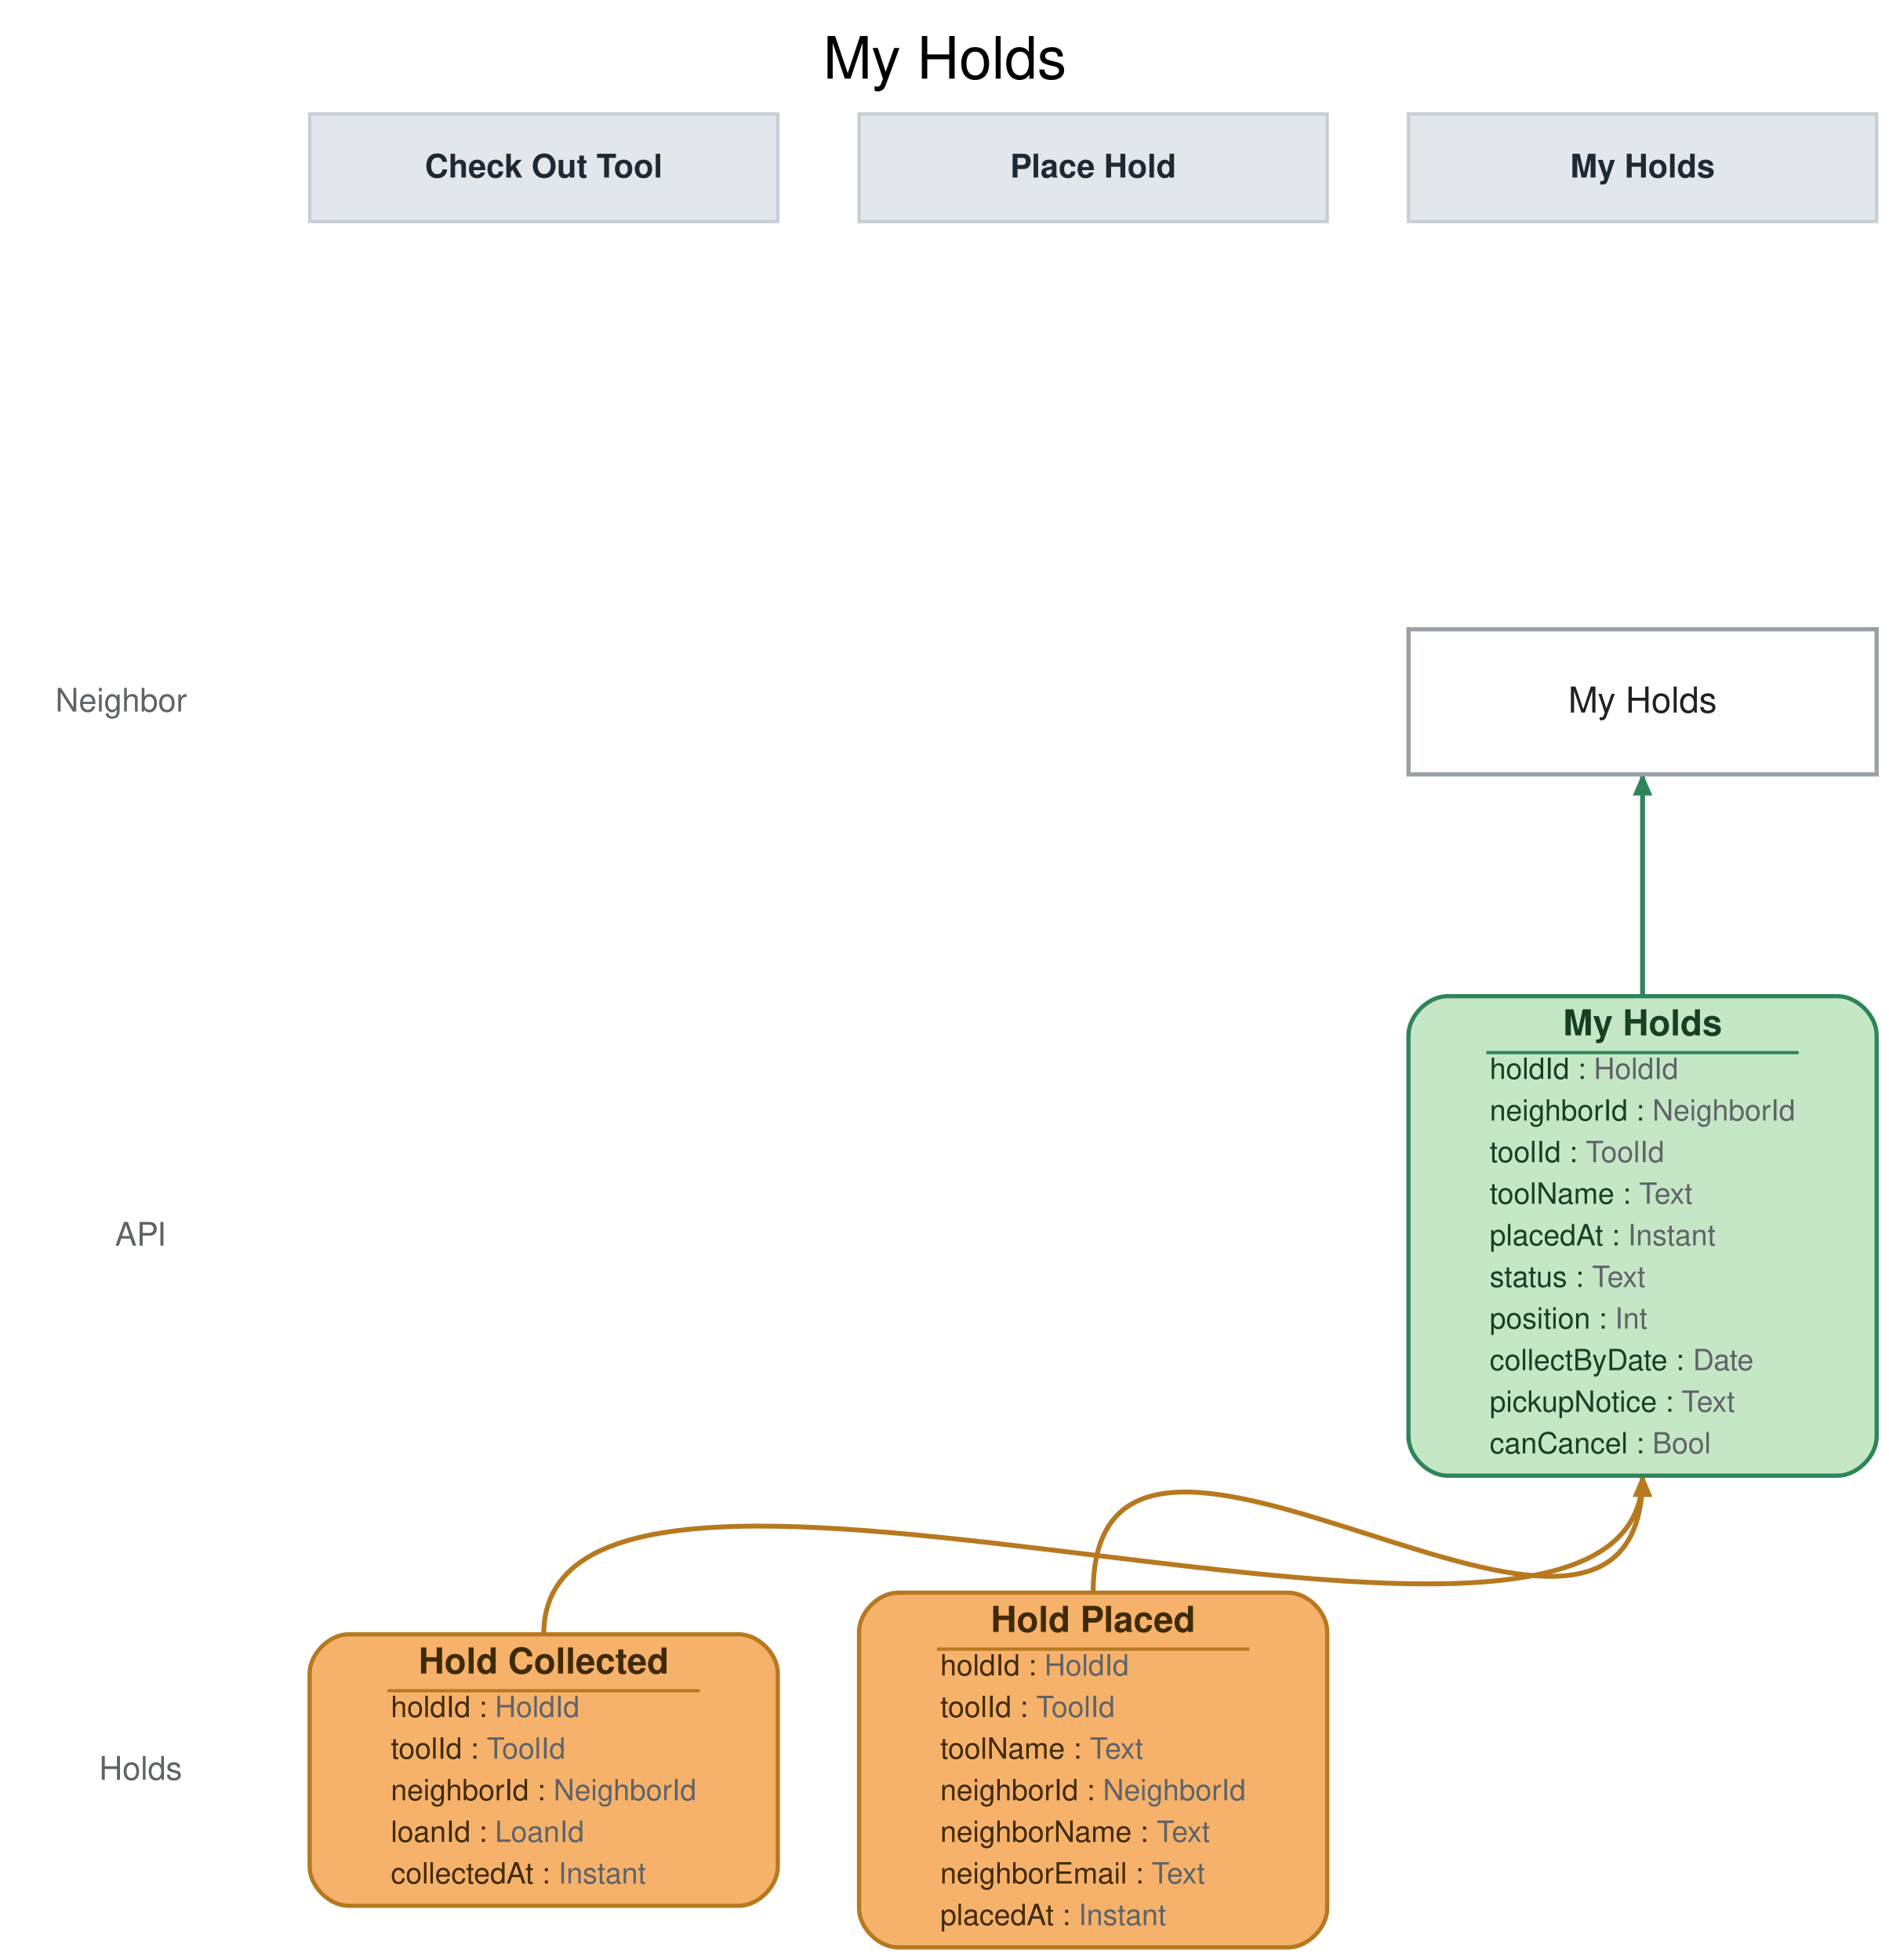
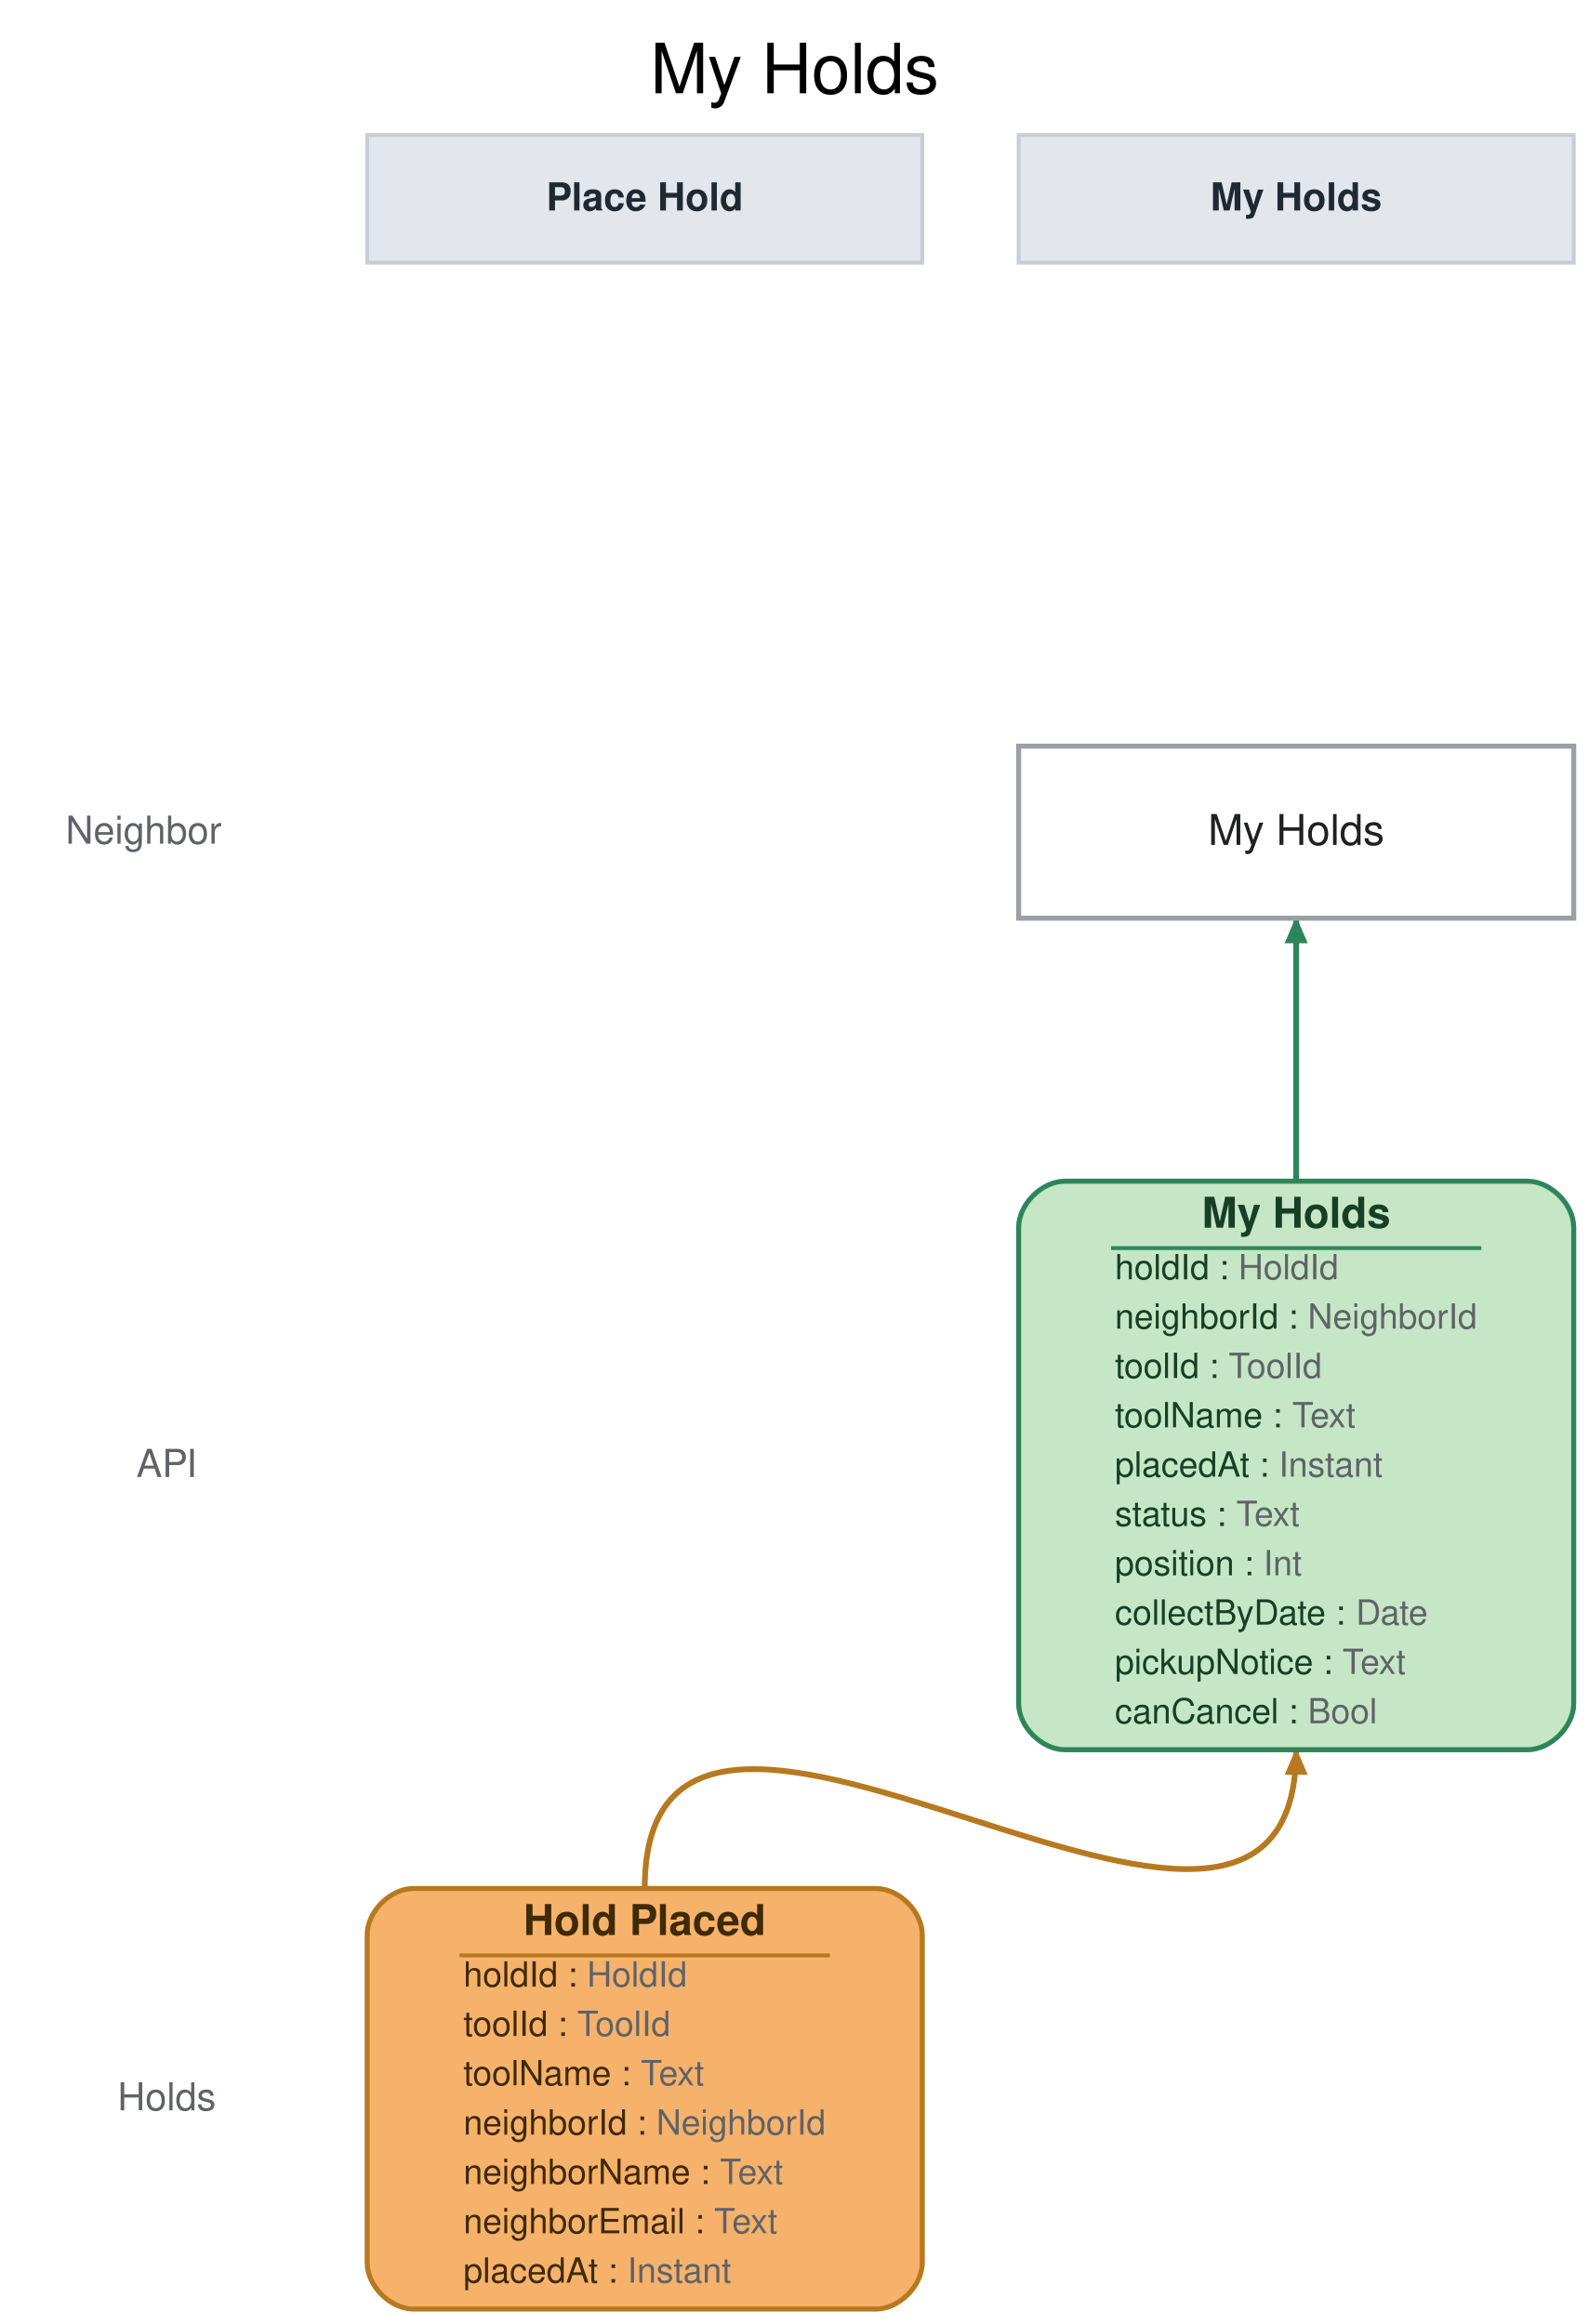
- <svg xmlns="http://www.w3.org/2000/svg" width="581pt" height="603pt" viewBox="0.00 0.00 581.00 603.00">
+ <svg xmlns="http://www.w3.org/2000/svg" width="412pt" height="603pt" viewBox="0.00 0.00 412.00 603.00">
  <defs>
    <marker id="em-arrow-2F855A" markerWidth="9" markerHeight="9" refX="6.5" refY="3" orient="auto" markerUnits="userSpaceOnUse">
      <path d="M0,0 L7,3 L0,6 Z" fill="#2F855A" />
    </marker>
    <marker id="em-arrow-B7791F" markerWidth="9" markerHeight="9" refX="6.5" refY="3" orient="auto" markerUnits="userSpaceOnUse">
      <path d="M0,0 L7,3 L0,6 Z" fill="#B7791F" />
    </marker>
  </defs>
  <style>.em-slice-dim{opacity:.15;transition:opacity .15s ease}</style>
  <g id="graph0" class="graph" transform="scale(1 1) rotate(0) translate(4 599.12)">
-     <polygon fill="white" stroke="none" points="-4,4 -4,-599.12 577.25,-599.12 577.25,4 -4,4" />
-     <text xml:space="preserve" text-anchor="middle" x="286.63" y="-574.92" font-family="Helvetica,sans-Serif" font-size="18.00">My Holds</text>
+     <polygon fill="white" stroke="none" points="-4,4 -4,-599.12 408.25,-599.12 408.25,4 -4,4" />
+     <text xml:space="preserve" text-anchor="middle" x="202.13" y="-574.92" font-family="Helvetica,sans-Serif" font-size="18.00">My Holds</text>
    <g class="em-edges">
-       <path fill="none" stroke="#2F855A" stroke-width="1.5" d="M501.25,-292.64 L501.25,-360.88" marker-end="url(#em-arrow-2F855A)" />
-       <path fill="none" stroke="#B7791F" stroke-width="1.5" d="M332.25,-109.12 C332.25,-199.12 501.25,-55.12 501.25,-145.12" marker-end="url(#em-arrow-B7791F)" />
-       <path fill="none" stroke="#B7791F" stroke-width="1.5" d="M163.25,-96.32 C163.25,-186.32 501.25,-55.12 501.25,-145.12" marker-end="url(#em-arrow-B7791F)" />
+       <path fill="none" stroke="#2F855A" stroke-width="1.5" d="M332.25,-292.64 L332.25,-360.88" marker-end="url(#em-arrow-2F855A)" />
+       <path fill="none" stroke="#B7791F" stroke-width="1.5" d="M163.25,-109.12 C163.25,-199.12 332.25,-55.12 332.25,-145.12" marker-end="url(#em-arrow-B7791F)" />
    </g>
    <g id="node1" class="node">
</g>
    <g id="node2" class="node">
      <text xml:space="preserve" text-anchor="middle" x="33.25" y="-380.2" font-family="Helvetica,sans-Serif" font-size="10.00" fill="#5f6368">Neighbor</text>
    </g>
    <g id="node5" class="node">
      <polygon fill="#e3e7eb" stroke="#c7cdd4" points="235.25,-564.08 91.25,-564.08 91.25,-530.96 235.25,-530.96 235.25,-564.08" />
-       <text xml:space="preserve" text-anchor="middle" x="163.25" y="-544.52" font-family="Helvetica,sans-Serif" font-weight="bold" font-size="10.00" fill="#1f2933">Check Out Tool</text>
+       <text xml:space="preserve" text-anchor="middle" x="163.25" y="-544.52" font-family="Helvetica,sans-Serif" font-weight="bold" font-size="10.00" fill="#1f2933">Place Hold</text>
    </g>
    <g id="node3" class="node">
      <text xml:space="preserve" text-anchor="middle" x="39.25" y="-215.88" font-family="Helvetica,sans-Serif" font-size="10.00" fill="#5f6368">API</text>
    </g>
    <g id="node4" class="node">
      <text xml:space="preserve" text-anchor="middle" x="39.25" y="-51.56" font-family="Helvetica,sans-Serif" font-size="10.00" fill="#5f6368">Holds</text>
    </g>
-     <g data-slice="0" id="node14" class="node">
-       <path fill="#f6b26b" stroke="#b7791f" stroke-width="1.3" d="M223.25,-96.32C223.25,-96.32 103.25,-96.32 103.25,-96.32 97.25,-96.32 91.25,-90.32 91.25,-84.32 91.25,-84.32 91.25,-24.8 91.25,-24.8 91.25,-18.8 97.25,-12.8 103.25,-12.8 103.25,-12.8 223.25,-12.8 223.25,-12.8 229.25,-12.8 235.25,-18.8 235.25,-24.8 235.25,-24.8 235.25,-84.32 235.25,-84.32 235.25,-90.32 229.25,-96.32 223.25,-96.32" />
-       <polygon fill="#b7791f" stroke="#b7791f" points="115.22,-78.96 115.22,-78.96 211.28,-78.96 211.28,-78.96 115.22,-78.96" />
-       <text xml:space="preserve" text-anchor="start" x="124.75" y="-84.26" font-family="Helvetica,sans-Serif" font-weight="bold" font-size="11.00" fill="#3f2a06">Hold Collected</text>
-       <text xml:space="preserve" text-anchor="start" x="116.22" y="-70.86" font-family="Helvetica,sans-Serif" font-size="9.00" fill="#3f2a06">holdId : </text>
-       <text xml:space="preserve" text-anchor="start" x="148.24" y="-70.86" font-family="Helvetica,sans-Serif" font-size="9.00" fill="#5f6368">HoldId</text>
-       <text xml:space="preserve" text-anchor="start" x="116.22" y="-58.06" font-family="Helvetica,sans-Serif" font-size="9.00" fill="#3f2a06">toolId : </text>
-       <text xml:space="preserve" text-anchor="start" x="145.74" y="-58.06" font-family="Helvetica,sans-Serif" font-size="9.00" fill="#5f6368">ToolId</text>
+     <g data-slice="0" id="node11" class="node">
+       <path fill="#f6b26b" stroke="#b7791f" stroke-width="1.3" d="M223.25,-109.12C223.25,-109.12 103.25,-109.12 103.25,-109.12 97.25,-109.12 91.25,-103.12 91.25,-97.12 91.25,-97.12 91.25,-12 91.25,-12 91.25,-6 97.25,0 103.25,0 103.25,0 223.25,0 223.25,0 229.25,0 235.25,-6 235.25,-12 235.25,-12 235.25,-97.12 235.25,-97.12 235.25,-103.12 229.25,-109.12 223.25,-109.12" />
+       <polygon fill="#b7791f" stroke="#b7791f" points="115.22,-91.76 115.22,-91.76 211.28,-91.76 211.28,-91.76 115.22,-91.76" />
+       <text xml:space="preserve" text-anchor="start" x="131.77" y="-97.06" font-family="Helvetica,sans-Serif" font-weight="bold" font-size="11.00" fill="#3f2a06">Hold Placed</text>
+       <text xml:space="preserve" text-anchor="start" x="116.22" y="-83.66" font-family="Helvetica,sans-Serif" font-size="9.00" fill="#3f2a06">holdId : </text>
+       <text xml:space="preserve" text-anchor="start" x="148.24" y="-83.66" font-family="Helvetica,sans-Serif" font-size="9.00" fill="#5f6368">HoldId</text>
+       <text xml:space="preserve" text-anchor="start" x="116.22" y="-70.86" font-family="Helvetica,sans-Serif" font-size="9.00" fill="#3f2a06">toolId : </text>
+       <text xml:space="preserve" text-anchor="start" x="145.74" y="-70.86" font-family="Helvetica,sans-Serif" font-size="9.00" fill="#5f6368">ToolId</text>
+       <text xml:space="preserve" text-anchor="start" x="116.22" y="-58.06" font-family="Helvetica,sans-Serif" font-size="9.00" fill="#3f2a06">toolName : </text>
+       <text xml:space="preserve" text-anchor="start" x="162.24" y="-58.06" font-family="Helvetica,sans-Serif" font-size="9.00" fill="#5f6368">Text</text>
      <text xml:space="preserve" text-anchor="start" x="116.22" y="-45.26" font-family="Helvetica,sans-Serif" font-size="9.00" fill="#3f2a06">neighborId : </text>
      <text xml:space="preserve" text-anchor="start" x="166.25" y="-45.26" font-family="Helvetica,sans-Serif" font-size="9.00" fill="#5f6368">NeighborId</text>
-       <text xml:space="preserve" text-anchor="start" x="116.22" y="-32.46" font-family="Helvetica,sans-Serif" font-size="9.00" fill="#3f2a06">loanId : </text>
-       <text xml:space="preserve" text-anchor="start" x="148.24" y="-32.46" font-family="Helvetica,sans-Serif" font-size="9.00" fill="#5f6368">LoanId</text>
-       <text xml:space="preserve" text-anchor="start" x="116.22" y="-19.66" font-family="Helvetica,sans-Serif" font-size="9.00" fill="#3f2a06">collectedAt : </text>
-       <text xml:space="preserve" text-anchor="start" x="167.74" y="-19.66" font-family="Helvetica,sans-Serif" font-size="9.00" fill="#5f6368">Instant</text>
+       <text xml:space="preserve" text-anchor="start" x="116.22" y="-32.46" font-family="Helvetica,sans-Serif" font-size="9.00" fill="#3f2a06">neighborName : </text>
+       <text xml:space="preserve" text-anchor="start" x="182.76" y="-32.46" font-family="Helvetica,sans-Serif" font-size="9.00" fill="#5f6368">Text</text>
+       <text xml:space="preserve" text-anchor="start" x="116.22" y="-19.66" font-family="Helvetica,sans-Serif" font-size="9.00" fill="#3f2a06">neighborEmail : </text>
+       <text xml:space="preserve" text-anchor="start" x="181.25" y="-19.66" font-family="Helvetica,sans-Serif" font-size="9.00" fill="#5f6368">Text</text>
+       <text xml:space="preserve" text-anchor="start" x="116.22" y="-6.86" font-family="Helvetica,sans-Serif" font-size="9.00" fill="#3f2a06">placedAt : </text>
+       <text xml:space="preserve" text-anchor="start" x="158.74" y="-6.86" font-family="Helvetica,sans-Serif" font-size="9.00" fill="#5f6368">Instant</text>
    </g>
    <g id="node6" class="node">
      <polygon fill="#e3e7eb" stroke="#c7cdd4" points="404.25,-564.08 260.25,-564.08 260.25,-530.96 404.25,-530.96 404.25,-564.08" />
-       <text xml:space="preserve" text-anchor="middle" x="332.25" y="-544.52" font-family="Helvetica,sans-Serif" font-weight="bold" font-size="10.00" fill="#1f2933">Place Hold</text>
+       <text xml:space="preserve" text-anchor="middle" x="332.25" y="-544.52" font-family="Helvetica,sans-Serif" font-weight="bold" font-size="10.00" fill="#1f2933">My Holds</text>
    </g>
-     <g id="node7" class="node">
-       <polygon fill="#e3e7eb" stroke="#c7cdd4" points="573.25,-564.08 429.25,-564.08 429.25,-530.96 573.25,-530.96 573.25,-564.08" />
-       <text xml:space="preserve" text-anchor="middle" x="501.25" y="-544.52" font-family="Helvetica,sans-Serif" font-weight="bold" font-size="10.00" fill="#1f2933">My Holds</text>
+     <g data-slice="1" id="node8" class="node">
+       <polygon fill="#ffffff" stroke="#9aa0a6" stroke-width="1.3" points="404.25,-405.52 260.25,-405.52 260.25,-360.88 404.25,-360.88 404.25,-405.52" />
+       <text xml:space="preserve" text-anchor="middle" x="332.25" y="-379.9" font-family="Helvetica,sans-Serif" font-size="11.00" fill="#202124">My Holds</text>
    </g>
-     <g data-slice="2" id="node10" class="node">
-       <polygon fill="#ffffff" stroke="#9aa0a6" stroke-width="1.3" points="573.25,-405.52 429.25,-405.52 429.25,-360.88 573.25,-360.88 573.25,-405.52" />
-       <text xml:space="preserve" text-anchor="middle" x="501.25" y="-379.9" font-family="Helvetica,sans-Serif" font-size="11.00" fill="#202124">My Holds</text>
-     </g>
-     <g data-slice="2" id="node13" class="node">
-       <path fill="#c6e7c6" stroke="#2f855a" stroke-width="1.3" d="M561.25,-292.64C561.25,-292.64 441.25,-292.64 441.25,-292.64 435.25,-292.64 429.25,-286.64 429.25,-280.64 429.25,-280.64 429.25,-157.12 429.25,-157.12 429.25,-151.12 435.25,-145.12 441.25,-145.12 441.25,-145.12 561.25,-145.12 561.25,-145.12 567.25,-145.12 573.25,-151.12 573.25,-157.12 573.25,-157.12 573.25,-280.64 573.25,-280.64 573.25,-286.64 567.25,-292.64 561.25,-292.64" />
-       <polygon fill="#2f855a" stroke="#2f855a" points="453.22,-275.28 453.22,-275.28 549.28,-275.28 549.28,-275.28 453.22,-275.28" />
-       <text xml:space="preserve" text-anchor="start" x="476.8" y="-280.58" font-family="Helvetica,sans-Serif" font-weight="bold" font-size="11.00" fill="#173f25">My Holds</text>
-       <text xml:space="preserve" text-anchor="start" x="454.22" y="-267.18" font-family="Helvetica,sans-Serif" font-size="9.00" fill="#173f25">holdId : </text>
-       <text xml:space="preserve" text-anchor="start" x="486.24" y="-267.18" font-family="Helvetica,sans-Serif" font-size="9.00" fill="#5f6368">HoldId</text>
-       <text xml:space="preserve" text-anchor="start" x="454.22" y="-254.38" font-family="Helvetica,sans-Serif" font-size="9.00" fill="#173f25">neighborId : </text>
-       <text xml:space="preserve" text-anchor="start" x="504.25" y="-254.38" font-family="Helvetica,sans-Serif" font-size="9.00" fill="#5f6368">NeighborId</text>
-       <text xml:space="preserve" text-anchor="start" x="454.22" y="-241.58" font-family="Helvetica,sans-Serif" font-size="9.00" fill="#173f25">toolId : </text>
-       <text xml:space="preserve" text-anchor="start" x="483.74" y="-241.58" font-family="Helvetica,sans-Serif" font-size="9.00" fill="#5f6368">ToolId</text>
-       <text xml:space="preserve" text-anchor="start" x="454.22" y="-228.78" font-family="Helvetica,sans-Serif" font-size="9.00" fill="#173f25">toolName : </text>
-       <text xml:space="preserve" text-anchor="start" x="500.24" y="-228.78" font-family="Helvetica,sans-Serif" font-size="9.00" fill="#5f6368">Text</text>
-       <text xml:space="preserve" text-anchor="start" x="454.22" y="-215.98" font-family="Helvetica,sans-Serif" font-size="9.00" fill="#173f25">placedAt : </text>
-       <text xml:space="preserve" text-anchor="start" x="496.74" y="-215.98" font-family="Helvetica,sans-Serif" font-size="9.00" fill="#5f6368">Instant</text>
-       <text xml:space="preserve" text-anchor="start" x="454.22" y="-203.18" font-family="Helvetica,sans-Serif" font-size="9.00" fill="#173f25">status : </text>
-       <text xml:space="preserve" text-anchor="start" x="485.73" y="-203.18" font-family="Helvetica,sans-Serif" font-size="9.00" fill="#5f6368">Text</text>
-       <text xml:space="preserve" text-anchor="start" x="454.22" y="-190.38" font-family="Helvetica,sans-Serif" font-size="9.00" fill="#173f25">position : </text>
-       <text xml:space="preserve" text-anchor="start" x="492.74" y="-190.38" font-family="Helvetica,sans-Serif" font-size="9.00" fill="#5f6368">Int</text>
-       <text xml:space="preserve" text-anchor="start" x="454.22" y="-177.58" font-family="Helvetica,sans-Serif" font-size="9.00" fill="#173f25">collectByDate : </text>
-       <text xml:space="preserve" text-anchor="start" x="516.74" y="-177.58" font-family="Helvetica,sans-Serif" font-size="9.00" fill="#5f6368">Date</text>
-       <text xml:space="preserve" text-anchor="start" x="454.22" y="-164.78" font-family="Helvetica,sans-Serif" font-size="9.00" fill="#173f25">pickupNotice : </text>
-       <text xml:space="preserve" text-anchor="start" x="513.25" y="-164.78" font-family="Helvetica,sans-Serif" font-size="9.00" fill="#5f6368">Text</text>
-       <text xml:space="preserve" text-anchor="start" x="454.22" y="-151.98" font-family="Helvetica,sans-Serif" font-size="9.00" fill="#173f25">canCancel : </text>
-       <text xml:space="preserve" text-anchor="start" x="504.25" y="-151.98" font-family="Helvetica,sans-Serif" font-size="9.00" fill="#5f6368">Bool</text>
-     </g>
-     <g data-slice="1" id="node15" class="node">
-       <path fill="#f6b26b" stroke="#b7791f" stroke-width="1.3" d="M392.25,-109.12C392.25,-109.12 272.25,-109.12 272.25,-109.12 266.25,-109.12 260.25,-103.12 260.25,-97.12 260.25,-97.12 260.25,-12 260.25,-12 260.25,-6 266.25,0 272.25,0 272.25,0 392.25,0 392.25,0 398.25,0 404.25,-6 404.25,-12 404.25,-12 404.25,-97.12 404.25,-97.12 404.25,-103.12 398.25,-109.12 392.25,-109.12" />
-       <polygon fill="#b7791f" stroke="#b7791f" points="284.22,-91.76 284.22,-91.76 380.28,-91.76 380.28,-91.76 284.22,-91.76" />
-       <text xml:space="preserve" text-anchor="start" x="300.77" y="-97.06" font-family="Helvetica,sans-Serif" font-weight="bold" font-size="11.00" fill="#3f2a06">Hold Placed</text>
-       <text xml:space="preserve" text-anchor="start" x="285.22" y="-83.66" font-family="Helvetica,sans-Serif" font-size="9.00" fill="#3f2a06">holdId : </text>
-       <text xml:space="preserve" text-anchor="start" x="317.24" y="-83.66" font-family="Helvetica,sans-Serif" font-size="9.00" fill="#5f6368">HoldId</text>
-       <text xml:space="preserve" text-anchor="start" x="285.22" y="-70.86" font-family="Helvetica,sans-Serif" font-size="9.00" fill="#3f2a06">toolId : </text>
-       <text xml:space="preserve" text-anchor="start" x="314.74" y="-70.86" font-family="Helvetica,sans-Serif" font-size="9.00" fill="#5f6368">ToolId</text>
-       <text xml:space="preserve" text-anchor="start" x="285.22" y="-58.06" font-family="Helvetica,sans-Serif" font-size="9.00" fill="#3f2a06">toolName : </text>
-       <text xml:space="preserve" text-anchor="start" x="331.24" y="-58.06" font-family="Helvetica,sans-Serif" font-size="9.00" fill="#5f6368">Text</text>
-       <text xml:space="preserve" text-anchor="start" x="285.22" y="-45.26" font-family="Helvetica,sans-Serif" font-size="9.00" fill="#3f2a06">neighborId : </text>
-       <text xml:space="preserve" text-anchor="start" x="335.25" y="-45.26" font-family="Helvetica,sans-Serif" font-size="9.00" fill="#5f6368">NeighborId</text>
-       <text xml:space="preserve" text-anchor="start" x="285.22" y="-32.46" font-family="Helvetica,sans-Serif" font-size="9.00" fill="#3f2a06">neighborName : </text>
-       <text xml:space="preserve" text-anchor="start" x="351.76" y="-32.46" font-family="Helvetica,sans-Serif" font-size="9.00" fill="#5f6368">Text</text>
-       <text xml:space="preserve" text-anchor="start" x="285.22" y="-19.66" font-family="Helvetica,sans-Serif" font-size="9.00" fill="#3f2a06">neighborEmail : </text>
-       <text xml:space="preserve" text-anchor="start" x="350.25" y="-19.66" font-family="Helvetica,sans-Serif" font-size="9.00" fill="#5f6368">Text</text>
-       <text xml:space="preserve" text-anchor="start" x="285.22" y="-6.86" font-family="Helvetica,sans-Serif" font-size="9.00" fill="#3f2a06">placedAt : </text>
-       <text xml:space="preserve" text-anchor="start" x="327.74" y="-6.86" font-family="Helvetica,sans-Serif" font-size="9.00" fill="#5f6368">Instant</text>
+     <g data-slice="1" id="node10" class="node">
+       <path fill="#c6e7c6" stroke="#2f855a" stroke-width="1.3" d="M392.25,-292.64C392.25,-292.64 272.25,-292.64 272.25,-292.64 266.25,-292.64 260.25,-286.64 260.25,-280.64 260.25,-280.64 260.25,-157.12 260.25,-157.12 260.25,-151.12 266.25,-145.12 272.25,-145.12 272.25,-145.12 392.25,-145.12 392.25,-145.12 398.25,-145.12 404.25,-151.12 404.25,-157.12 404.25,-157.12 404.25,-280.64 404.25,-280.64 404.25,-286.64 398.25,-292.64 392.25,-292.64" />
+       <polygon fill="#2f855a" stroke="#2f855a" points="284.22,-275.28 284.22,-275.28 380.28,-275.28 380.28,-275.28 284.22,-275.28" />
+       <text xml:space="preserve" text-anchor="start" x="307.8" y="-280.58" font-family="Helvetica,sans-Serif" font-weight="bold" font-size="11.00" fill="#173f25">My Holds</text>
+       <text xml:space="preserve" text-anchor="start" x="285.22" y="-267.18" font-family="Helvetica,sans-Serif" font-size="9.00" fill="#173f25">holdId : </text>
+       <text xml:space="preserve" text-anchor="start" x="317.24" y="-267.18" font-family="Helvetica,sans-Serif" font-size="9.00" fill="#5f6368">HoldId</text>
+       <text xml:space="preserve" text-anchor="start" x="285.22" y="-254.38" font-family="Helvetica,sans-Serif" font-size="9.00" fill="#173f25">neighborId : </text>
+       <text xml:space="preserve" text-anchor="start" x="335.25" y="-254.38" font-family="Helvetica,sans-Serif" font-size="9.00" fill="#5f6368">NeighborId</text>
+       <text xml:space="preserve" text-anchor="start" x="285.22" y="-241.58" font-family="Helvetica,sans-Serif" font-size="9.00" fill="#173f25">toolId : </text>
+       <text xml:space="preserve" text-anchor="start" x="314.74" y="-241.58" font-family="Helvetica,sans-Serif" font-size="9.00" fill="#5f6368">ToolId</text>
+       <text xml:space="preserve" text-anchor="start" x="285.22" y="-228.78" font-family="Helvetica,sans-Serif" font-size="9.00" fill="#173f25">toolName : </text>
+       <text xml:space="preserve" text-anchor="start" x="331.24" y="-228.78" font-family="Helvetica,sans-Serif" font-size="9.00" fill="#5f6368">Text</text>
+       <text xml:space="preserve" text-anchor="start" x="285.22" y="-215.98" font-family="Helvetica,sans-Serif" font-size="9.00" fill="#173f25">placedAt : </text>
+       <text xml:space="preserve" text-anchor="start" x="327.74" y="-215.98" font-family="Helvetica,sans-Serif" font-size="9.00" fill="#5f6368">Instant</text>
+       <text xml:space="preserve" text-anchor="start" x="285.22" y="-203.18" font-family="Helvetica,sans-Serif" font-size="9.00" fill="#173f25">status : </text>
+       <text xml:space="preserve" text-anchor="start" x="316.73" y="-203.18" font-family="Helvetica,sans-Serif" font-size="9.00" fill="#5f6368">Text</text>
+       <text xml:space="preserve" text-anchor="start" x="285.22" y="-190.38" font-family="Helvetica,sans-Serif" font-size="9.00" fill="#173f25">position : </text>
+       <text xml:space="preserve" text-anchor="start" x="323.74" y="-190.38" font-family="Helvetica,sans-Serif" font-size="9.00" fill="#5f6368">Int</text>
+       <text xml:space="preserve" text-anchor="start" x="285.22" y="-177.58" font-family="Helvetica,sans-Serif" font-size="9.00" fill="#173f25">collectByDate : </text>
+       <text xml:space="preserve" text-anchor="start" x="347.74" y="-177.58" font-family="Helvetica,sans-Serif" font-size="9.00" fill="#5f6368">Date</text>
+       <text xml:space="preserve" text-anchor="start" x="285.22" y="-164.78" font-family="Helvetica,sans-Serif" font-size="9.00" fill="#173f25">pickupNotice : </text>
+       <text xml:space="preserve" text-anchor="start" x="344.25" y="-164.78" font-family="Helvetica,sans-Serif" font-size="9.00" fill="#5f6368">Text</text>
+       <text xml:space="preserve" text-anchor="start" x="285.22" y="-151.98" font-family="Helvetica,sans-Serif" font-size="9.00" fill="#173f25">canCancel : </text>
+       <text xml:space="preserve" text-anchor="start" x="335.25" y="-151.98" font-family="Helvetica,sans-Serif" font-size="9.00" fill="#5f6368">Bool</text>
    </g>
    <g class="em-notes" />
    <g class="em-issues" />
    <g class="em-divergences" />
    <g class="em-loops-to" />
  </g>
</svg>
